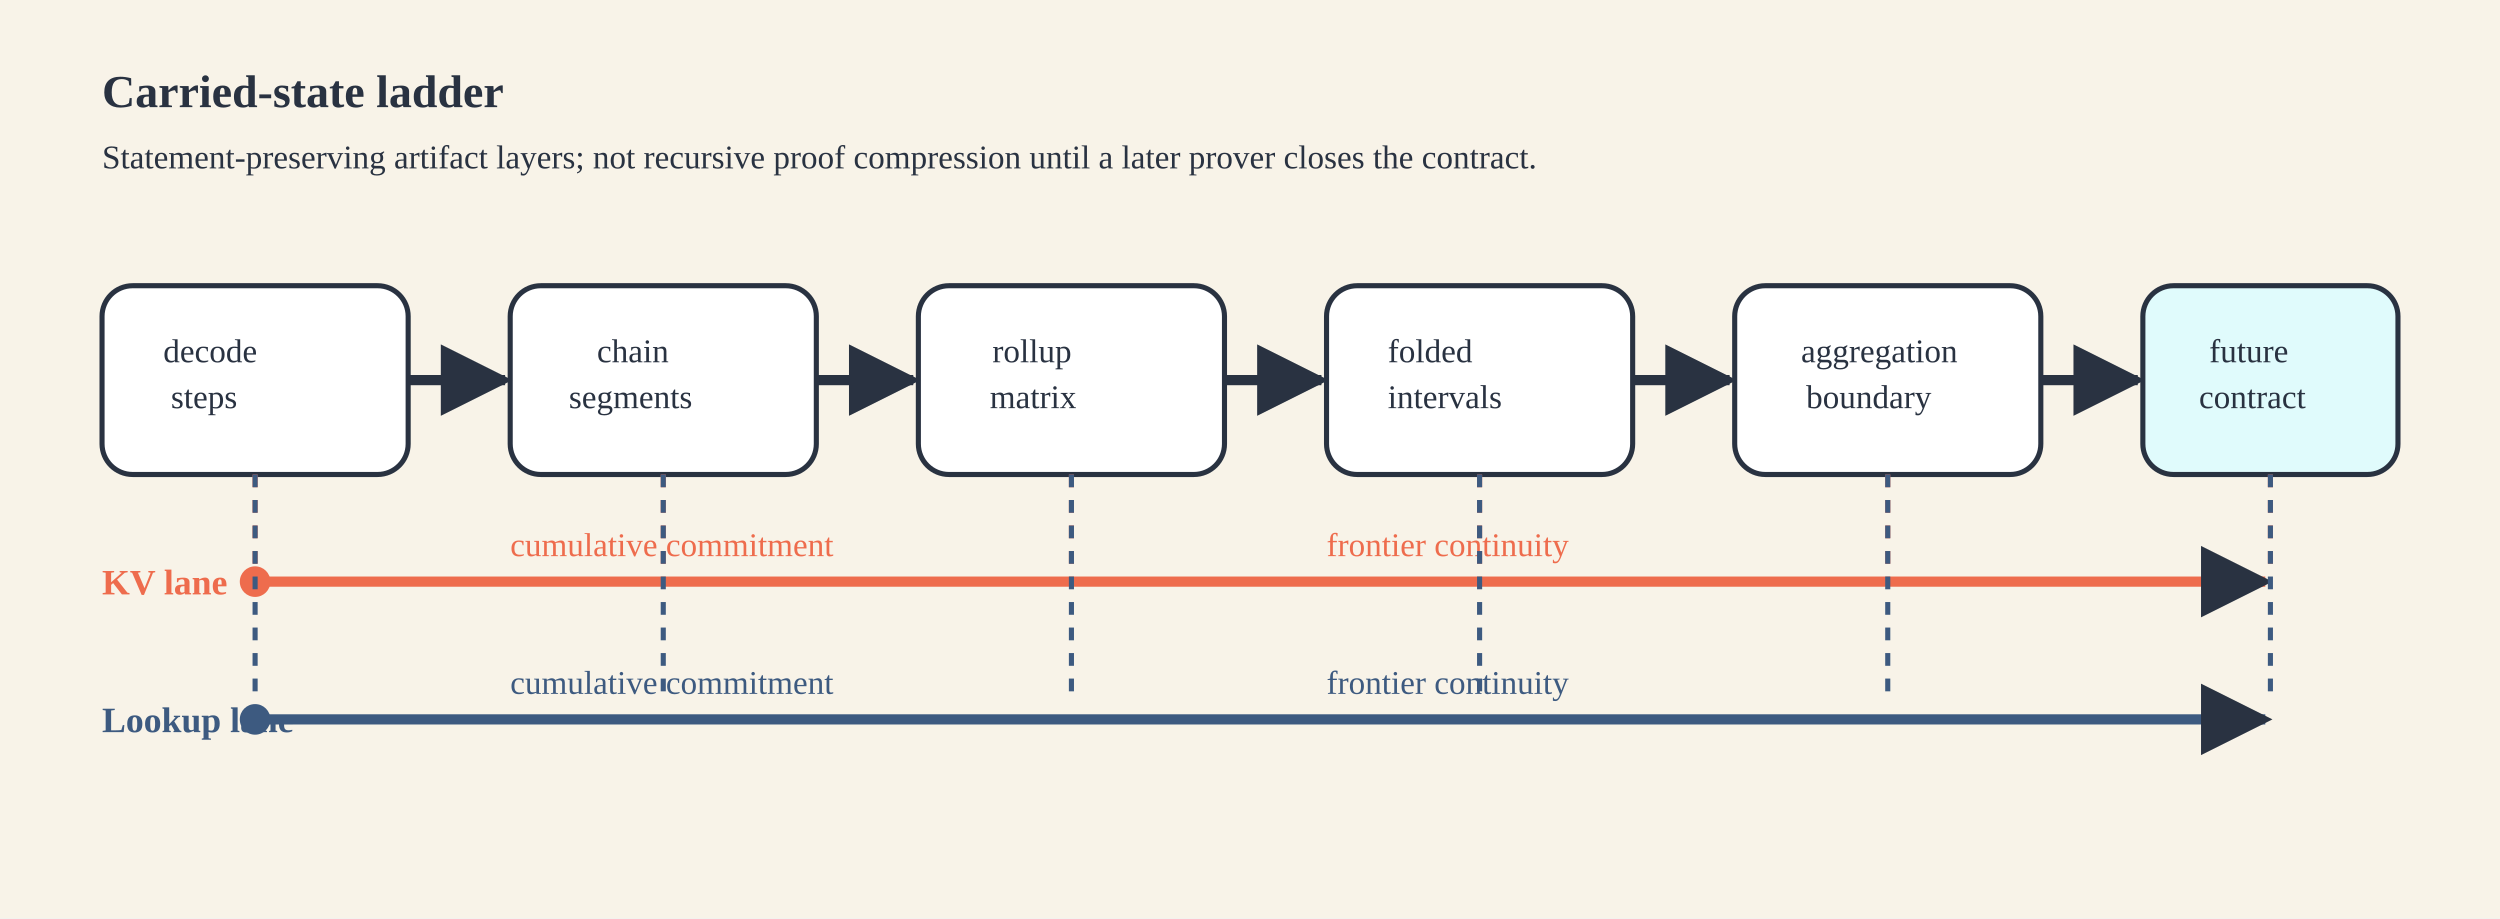
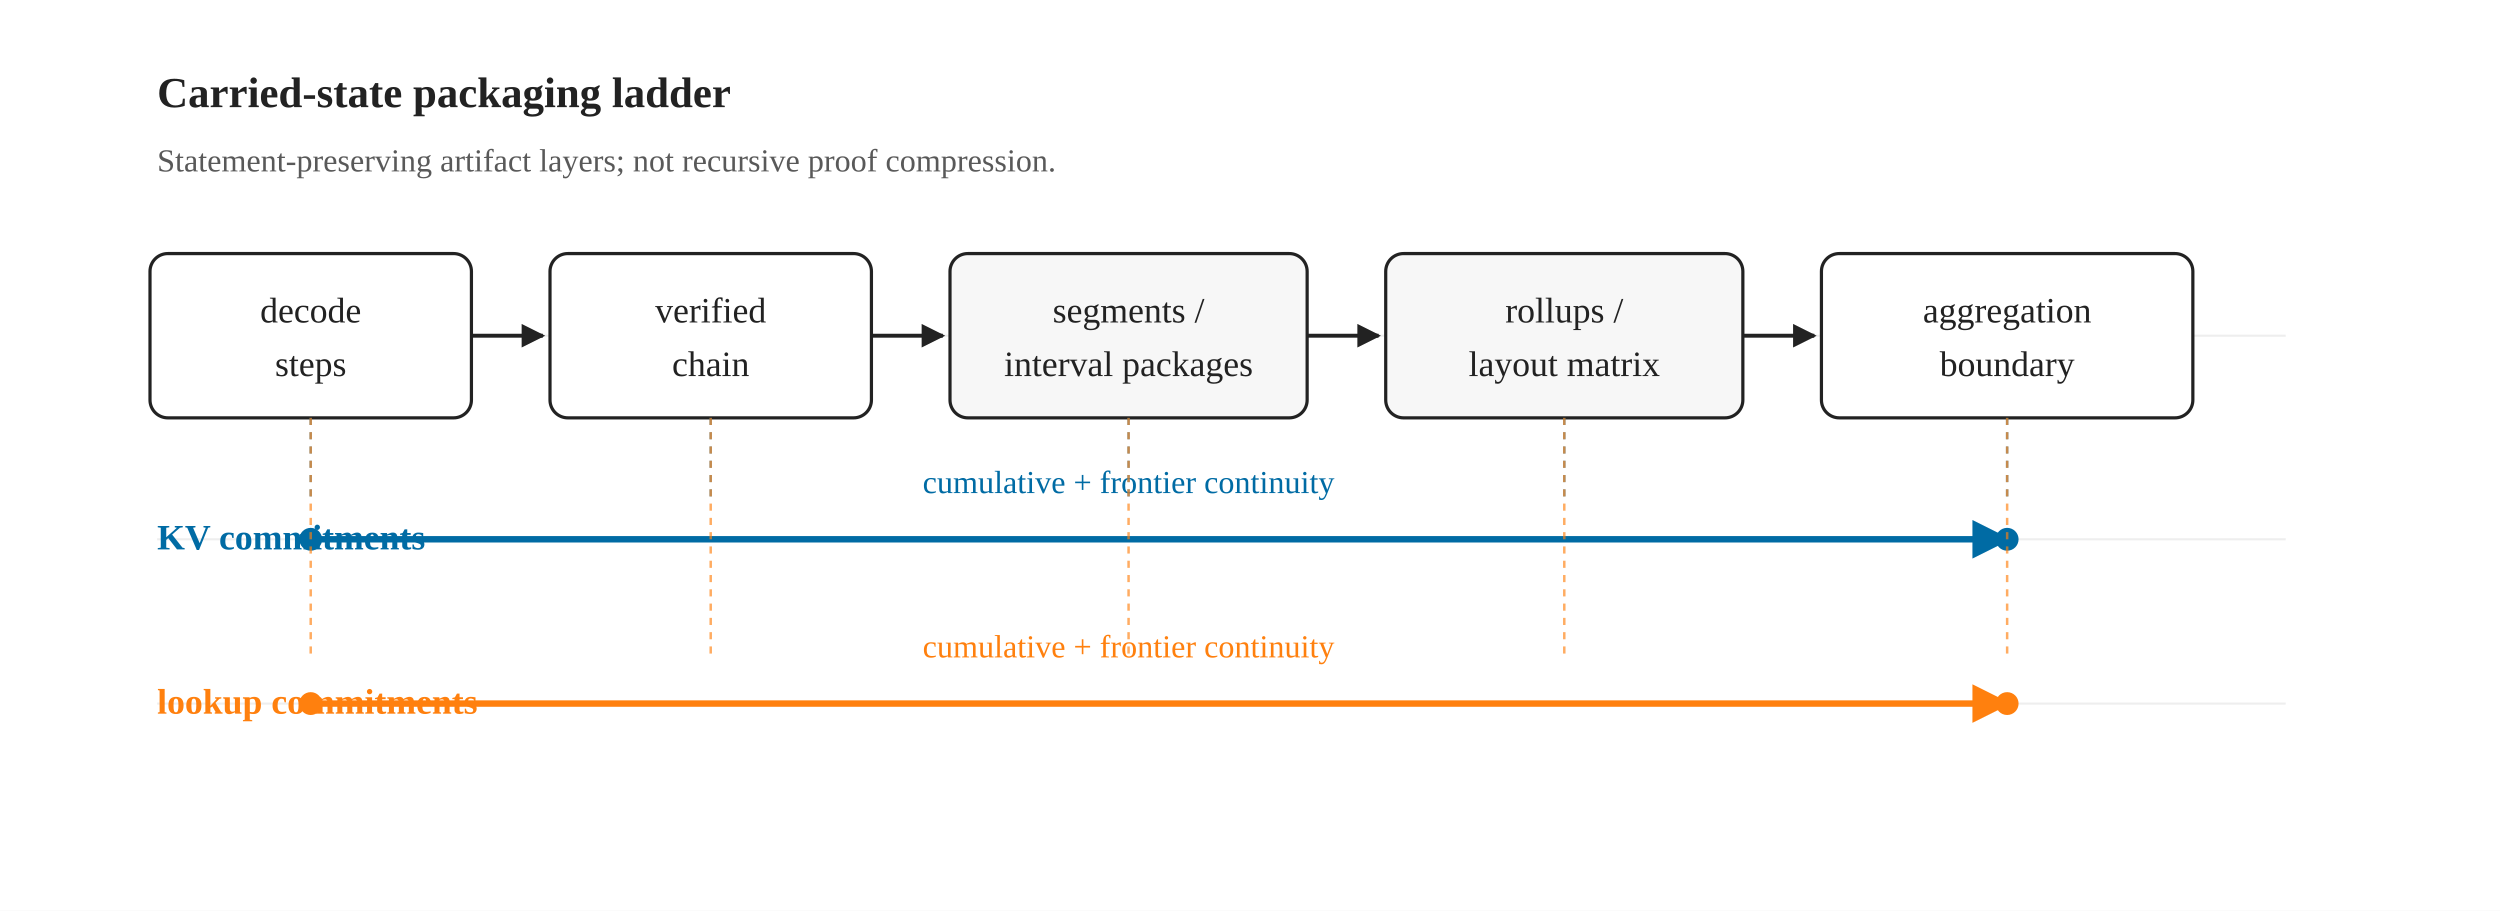
- <svg xmlns="http://www.w3.org/2000/svg" width="980" height="360" viewBox="0 0 980 360" role="img" aria-labelledby="title desc">
+ <svg xmlns="http://www.w3.org/2000/svg" width="700" height="255" viewBox="0 0 700 255" role="img" aria-labelledby="title desc">
  <defs>
-     <marker id="arrow" viewBox="0 0 10 10" refX="9" refY="5" markerWidth="7" markerHeight="7" orient="auto-start-reverse">
-       <path d="M 0 0 L 10 5 L 0 10 z" fill="#293241" />
+     <marker id="arrow" viewBox="0 0 10 10" refX="9" refY="5" markerWidth="6" markerHeight="6" orient="auto-start-reverse">
+       <path d="M 0 0 L 10 5 L 0 10 z" fill="#222222" />
+     </marker>
+     <marker id="arrow-blue" viewBox="0 0 10 10" refX="9" refY="5" markerWidth="6" markerHeight="6" orient="auto-start-reverse">
+       <path d="M 0 0 L 10 5 L 0 10 z" fill="#006BA4" />
+     </marker>
+     <marker id="arrow-orange" viewBox="0 0 10 10" refX="9" refY="5" markerWidth="6" markerHeight="6" orient="auto-start-reverse">
+       <path d="M 0 0 L 10 5 L 0 10 z" fill="#FF800E" />
    </marker>
    <style>
-       .bg { fill: #f8f3e8; }
-       .box { fill: #ffffff; stroke: #293241; stroke-width: 2; rx: 12; }
-       .contract { fill: #e0fbfc; stroke: #293241; stroke-width: 2; rx: 12; }
-       .lane { fill: none; stroke-width: 4; marker-end: url(#arrow); }
-       .main { stroke: #293241; }
-       .kv { stroke: #ee6c4d; }
-       .lookup { stroke: #3d5a80; }
-       .label { fill: #293241; font-family: Georgia, 'Times New Roman', serif; font-size: 18px; font-weight: 700; }
-       .small { fill: #293241; font-family: Georgia, 'Times New Roman', serif; font-size: 13px; }
-       .lane-label { font-family: Georgia, 'Times New Roman', serif; font-size: 14px; font-weight: 700; }
-       .kv-label { fill: #ee6c4d; }
-       .lookup-label { fill: #3d5a80; }
+       .bg { fill: #ffffff; }
+       .guide { stroke: #BBBBBB; stroke-width: 0.6; opacity: 0.25; }
+       .box { fill: #ffffff; stroke: #222222; stroke-width: 0.9; }
+       .box-mid { fill: #f7f7f7; stroke: #222222; stroke-width: 0.9; }
+       .arrow { stroke: #222222; stroke-width: 1.1; marker-end: url(#arrow); fill: none; }
+       .kv { stroke: #006BA4; stroke-width: 1.8; marker-end: url(#arrow-blue); fill: none; }
+       .lookup { stroke: #FF800E; stroke-width: 1.8; marker-end: url(#arrow-orange); fill: none; }
+       .kv-dash { stroke: #006BA4; stroke-width: 0.7; stroke-dasharray: 2 2; opacity: 0.65; }
+       .lookup-dash { stroke: #FF800E; stroke-width: 0.7; stroke-dasharray: 2 2; opacity: 0.65; }
+       .title { fill: #222222; font-family: 'STIX Two Text', 'Times New Roman', 'DejaVu Serif', serif; font-size: 12px; font-weight: 700; }
+       .note { fill: #595959; font-family: 'STIX Two Text', 'Times New Roman', 'DejaVu Serif', serif; font-size: 9px; }
+       .label { fill: #222222; font-family: 'STIX Two Text', 'Times New Roman', 'DejaVu Serif', serif; font-size: 10px; text-anchor: middle; dominant-baseline: middle; }
+       .lane-label { font-family: 'STIX Two Text', 'Times New Roman', 'DejaVu Serif', serif; font-size: 10px; font-weight: 700; dominant-baseline: middle; }
+       .kv-label { fill: #006BA4; }
+       .lookup-label { fill: #FF800E; }
+       .small { font-family: 'STIX Two Text', 'Times New Roman', 'DejaVu Serif', serif; font-size: 9px; text-anchor: middle; dominant-baseline: middle; }
    </style>
  </defs>
-   <rect class="bg" x="0" y="0" width="980" height="360" />
-   <text class="label" x="40" y="42">Carried-state ladder</text>
-   <text class="small" x="40" y="66">Statement-preserving artifact layers; not recursive proof compression until a later prover closes the contract.</text>
-   <rect class="box" x="40" y="112" width="120" height="74" />
-   <text class="small" x="64" y="142">decode</text>
-   <text class="small" x="67" y="160">steps</text>
-   <rect class="box" x="200" y="112" width="120" height="74" />
-   <text class="small" x="234" y="142">chain</text>
-   <text class="small" x="223" y="160">segments</text>
-   <rect class="box" x="360" y="112" width="120" height="74" />
-   <text class="small" x="389" y="142">rollup</text>
-   <text class="small" x="388" y="160">matrix</text>
-   <rect class="box" x="520" y="112" width="120" height="74" />
-   <text class="small" x="544" y="142">folded</text>
-   <text class="small" x="544" y="160">intervals</text>
-   <rect class="box" x="680" y="112" width="120" height="74" />
-   <text class="small" x="706" y="142">aggregation</text>
-   <text class="small" x="708" y="160">boundary</text>
-   <rect class="contract" x="840" y="112" width="100" height="74" />
-   <text class="small" x="866" y="142">future</text>
-   <text class="small" x="862" y="160">contract</text>
-   <path class="lane main" d="M 160 149 H 198" />
-   <path class="lane main" d="M 320 149 H 358" />
-   <path class="lane main" d="M 480 149 H 518" />
-   <path class="lane main" d="M 640 149 H 678" />
-   <path class="lane main" d="M 800 149 H 838" />
-   <path class="lane kv" d="M 100 228 H 888" />
-   <path class="lane lookup" d="M 100 282 H 888" />
-   <circle cx="100" cy="228" r="6" fill="#ee6c4d" />
-   <circle cx="100" cy="282" r="6" fill="#3d5a80" />
-   <text class="lane-label kv-label" x="40" y="233">KV lane</text>
-   <text class="small kv-label" x="200" y="218">cumulative commitment</text>
-   <text class="small kv-label" x="520" y="218">frontier continuity</text>
-   <text class="lane-label lookup-label" x="40" y="287">Lookup lane</text>
-   <text class="small lookup-label" x="200" y="272">cumulative commitment</text>
-   <text class="small lookup-label" x="520" y="272">frontier continuity</text>
-   <path d="M 100 186 V 222" stroke="#ee6c4d" stroke-width="2" stroke-dasharray="5 5" />
-   <path d="M 260 186 V 222" stroke="#ee6c4d" stroke-width="2" stroke-dasharray="5 5" />
-   <path d="M 420 186 V 222" stroke="#ee6c4d" stroke-width="2" stroke-dasharray="5 5" />
-   <path d="M 580 186 V 222" stroke="#ee6c4d" stroke-width="2" stroke-dasharray="5 5" />
-   <path d="M 740 186 V 222" stroke="#ee6c4d" stroke-width="2" stroke-dasharray="5 5" />
-   <path d="M 890 186 V 222" stroke="#ee6c4d" stroke-width="2" stroke-dasharray="5 5" />
-   <path d="M 100 186 V 276" stroke="#3d5a80" stroke-width="2" stroke-dasharray="5 5" />
-   <path d="M 260 186 V 276" stroke="#3d5a80" stroke-width="2" stroke-dasharray="5 5" />
-   <path d="M 420 186 V 276" stroke="#3d5a80" stroke-width="2" stroke-dasharray="5 5" />
-   <path d="M 580 186 V 276" stroke="#3d5a80" stroke-width="2" stroke-dasharray="5 5" />
-   <path d="M 740 186 V 276" stroke="#3d5a80" stroke-width="2" stroke-dasharray="5 5" />
-   <path d="M 890 186 V 276" stroke="#3d5a80" stroke-width="2" stroke-dasharray="5 5" />
+   <rect class="bg" x="0" y="0" width="700" height="255" />
+   <text class="title" x="44" y="30">Carried-state packaging ladder</text>
+   <text class="note" x="44" y="48">Statement-preserving artifact layers; not recursive proof compression.</text>
+   <line class="guide" x1="44" y1="94" x2="640" y2="94" />
+   <line class="guide" x1="44" y1="151" x2="640" y2="151" />
+   <line class="guide" x1="44" y1="197" x2="640" y2="197" />
+   <rect class="box" x="42" y="71" width="90" height="46" rx="5" />
+   <text class="label" x="87" y="88">decode</text>
+   <text class="label" x="87" y="103">steps</text>
+   <rect class="box" x="154" y="71" width="90" height="46" rx="5" />
+   <text class="label" x="199" y="88">verified</text>
+   <text class="label" x="199" y="103">chain</text>
+   <rect class="box-mid" x="266" y="71" width="100" height="46" rx="5" />
+   <text class="label" x="316" y="88">segments /</text>
+   <text class="label" x="316" y="103">interval packages</text>
+   <rect class="box-mid" x="388" y="71" width="100" height="46" rx="5" />
+   <text class="label" x="438" y="88">rollups /</text>
+   <text class="label" x="438" y="103">layout matrix</text>
+   <rect class="box" x="510" y="71" width="104" height="46" rx="5" />
+   <text class="label" x="562" y="88">aggregation</text>
+   <text class="label" x="562" y="103">boundary</text>
+   <path class="arrow" d="M 132 94 H 152" />
+   <path class="arrow" d="M 244 94 H 264" />
+   <path class="arrow" d="M 366 94 H 386" />
+   <path class="arrow" d="M 488 94 H 508" />
+   <path class="kv" d="M 87 151 H 562" />
+   <path class="lookup" d="M 87 197 H 562" />
+   <circle cx="87" cy="151" r="3.2" fill="#006BA4" />
+   <circle cx="562" cy="151" r="3.2" fill="#006BA4" />
+   <circle cx="87" cy="197" r="3.2" fill="#FF800E" />
+   <circle cx="562" cy="197" r="3.2" fill="#FF800E" />
+   <text class="lane-label kv-label" x="44" y="151">KV commitments</text>
+   <text class="small kv-label" x="316" y="136">cumulative + frontier continuity</text>
+   <text class="lane-label lookup-label" x="44" y="197">lookup commitments</text>
+   <text class="small lookup-label" x="316" y="182">cumulative + frontier continuity</text>
+   <line class="kv-dash" x1="87" y1="117" x2="87" y2="139" />
+   <line class="lookup-dash" x1="87" y1="117" x2="87" y2="185" />
+   <line class="kv-dash" x1="199" y1="117" x2="199" y2="139" />
+   <line class="lookup-dash" x1="199" y1="117" x2="199" y2="185" />
+   <line class="kv-dash" x1="316" y1="117" x2="316" y2="139" />
+   <line class="lookup-dash" x1="316" y1="117" x2="316" y2="185" />
+   <line class="kv-dash" x1="438" y1="117" x2="438" y2="139" />
+   <line class="lookup-dash" x1="438" y1="117" x2="438" y2="185" />
+   <line class="kv-dash" x1="562" y1="117" x2="562" y2="139" />
+   <line class="lookup-dash" x1="562" y1="117" x2="562" y2="185" />
</svg>
